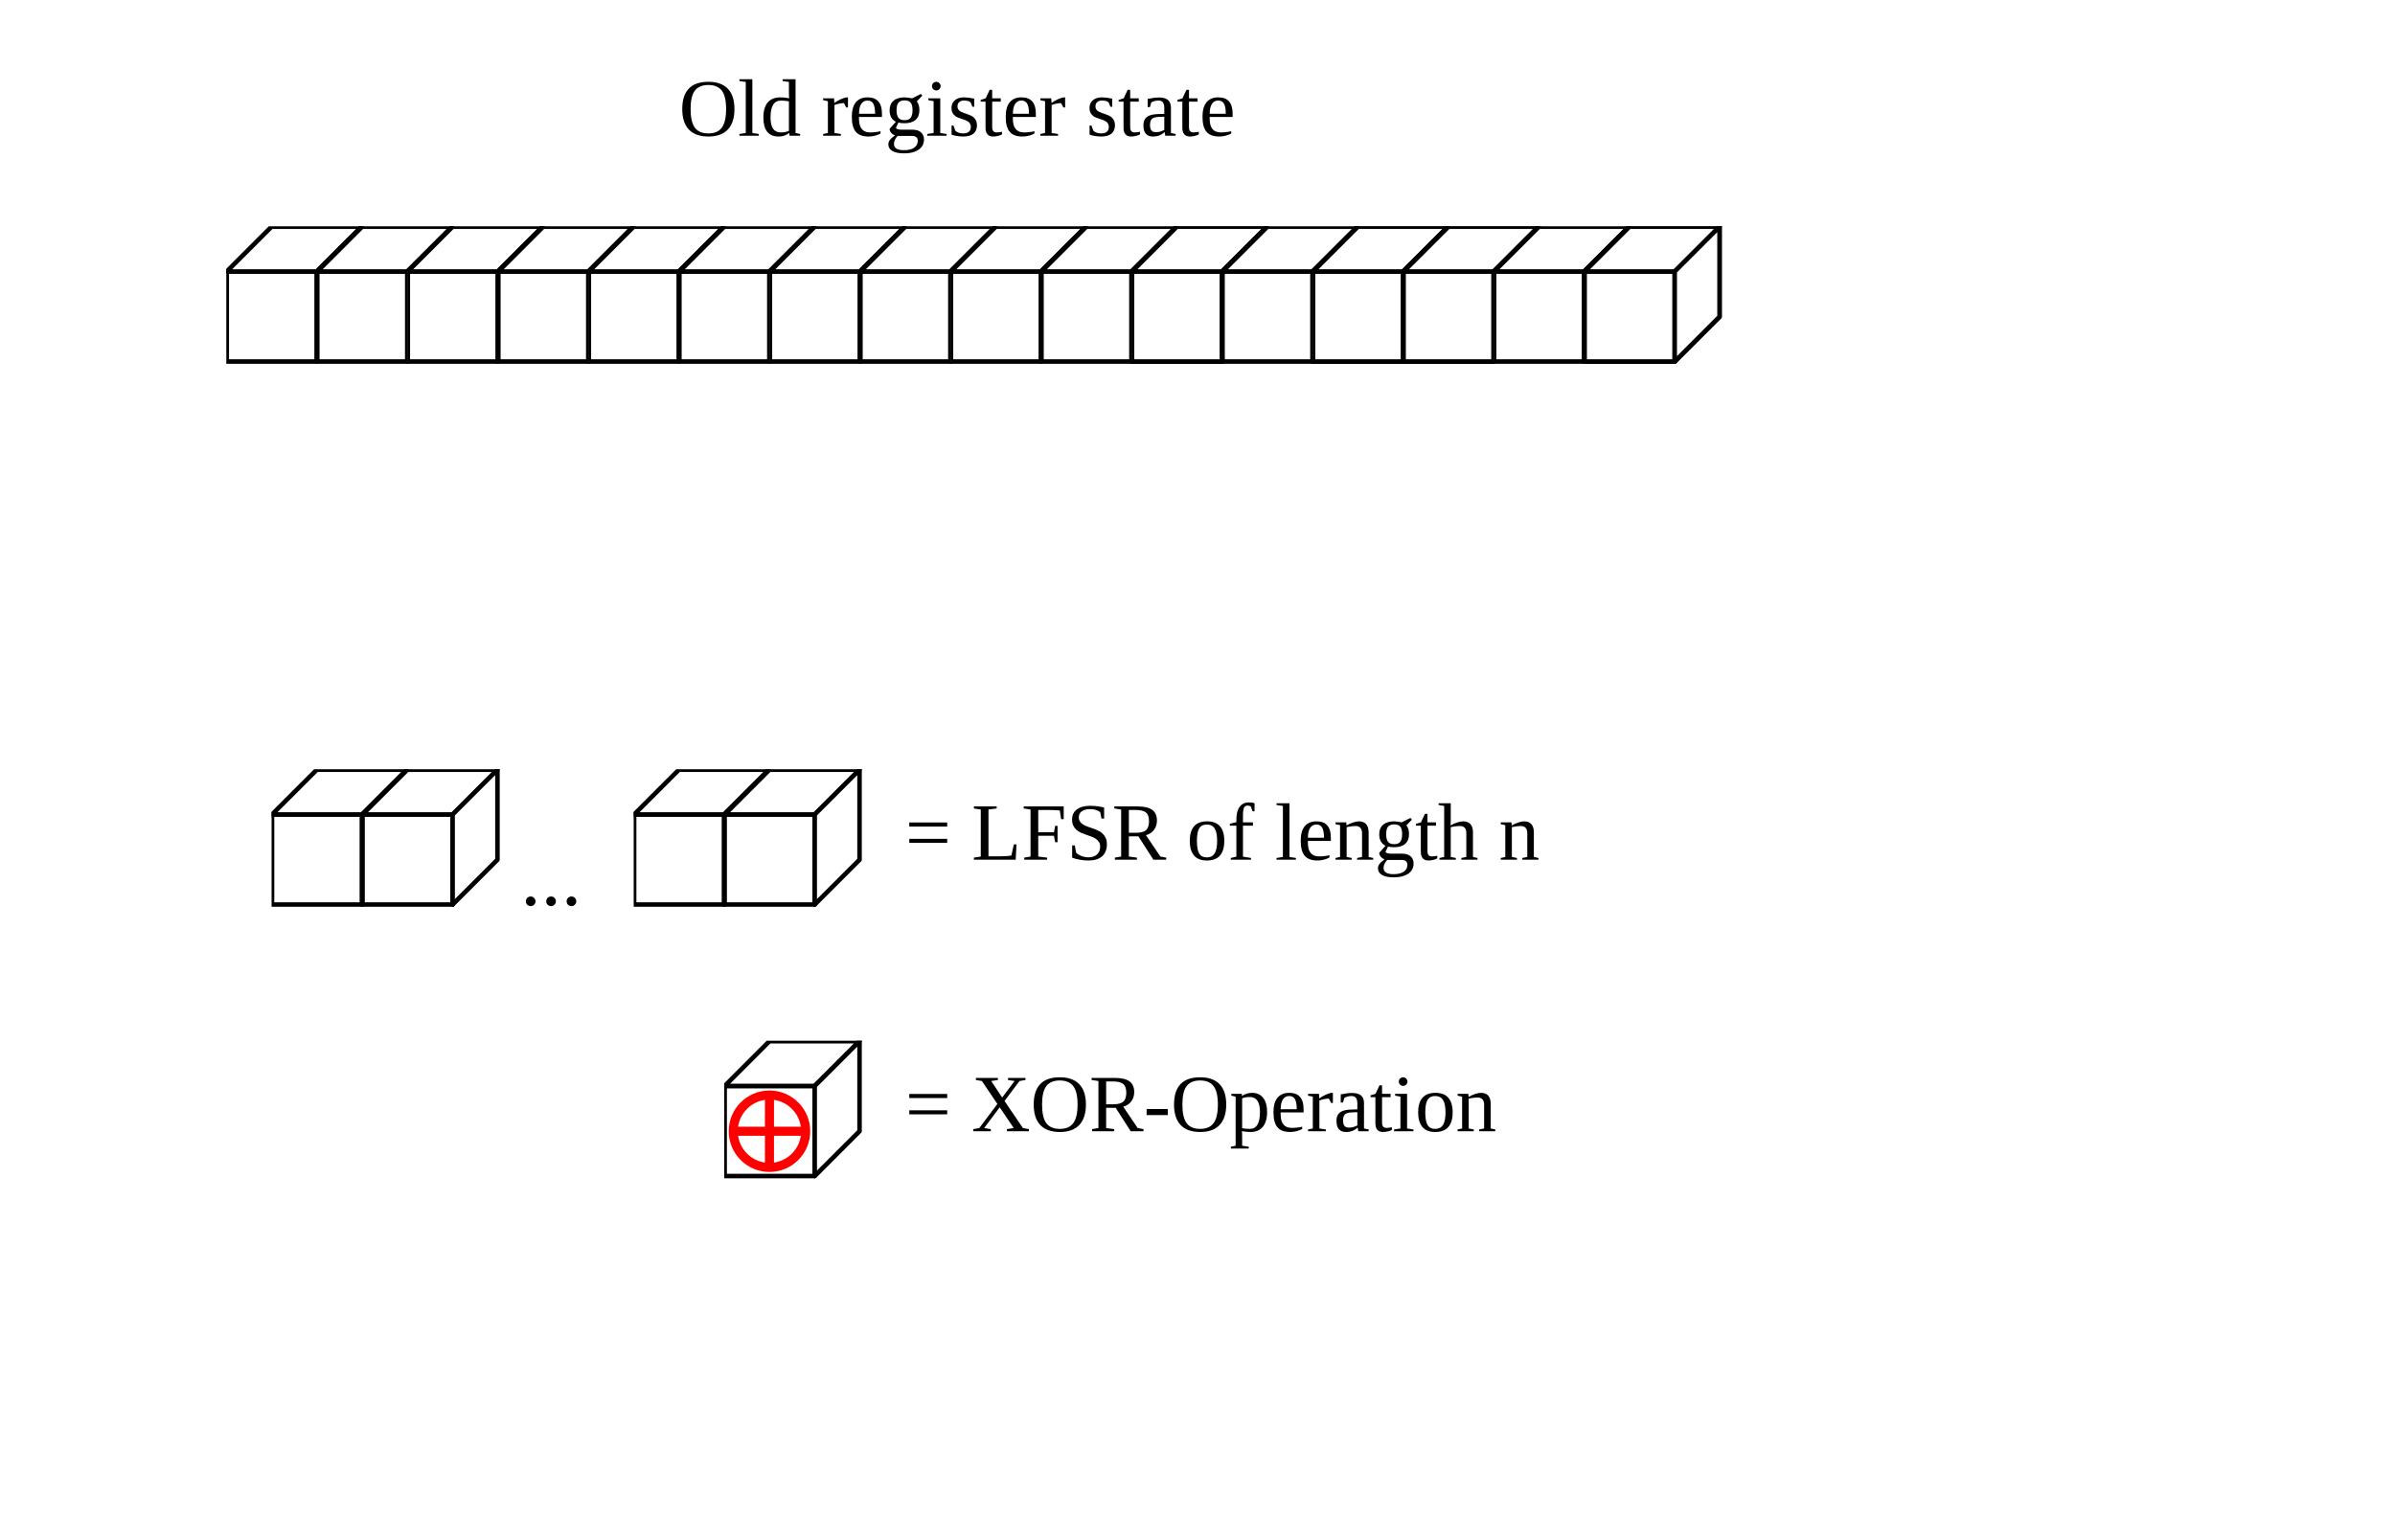
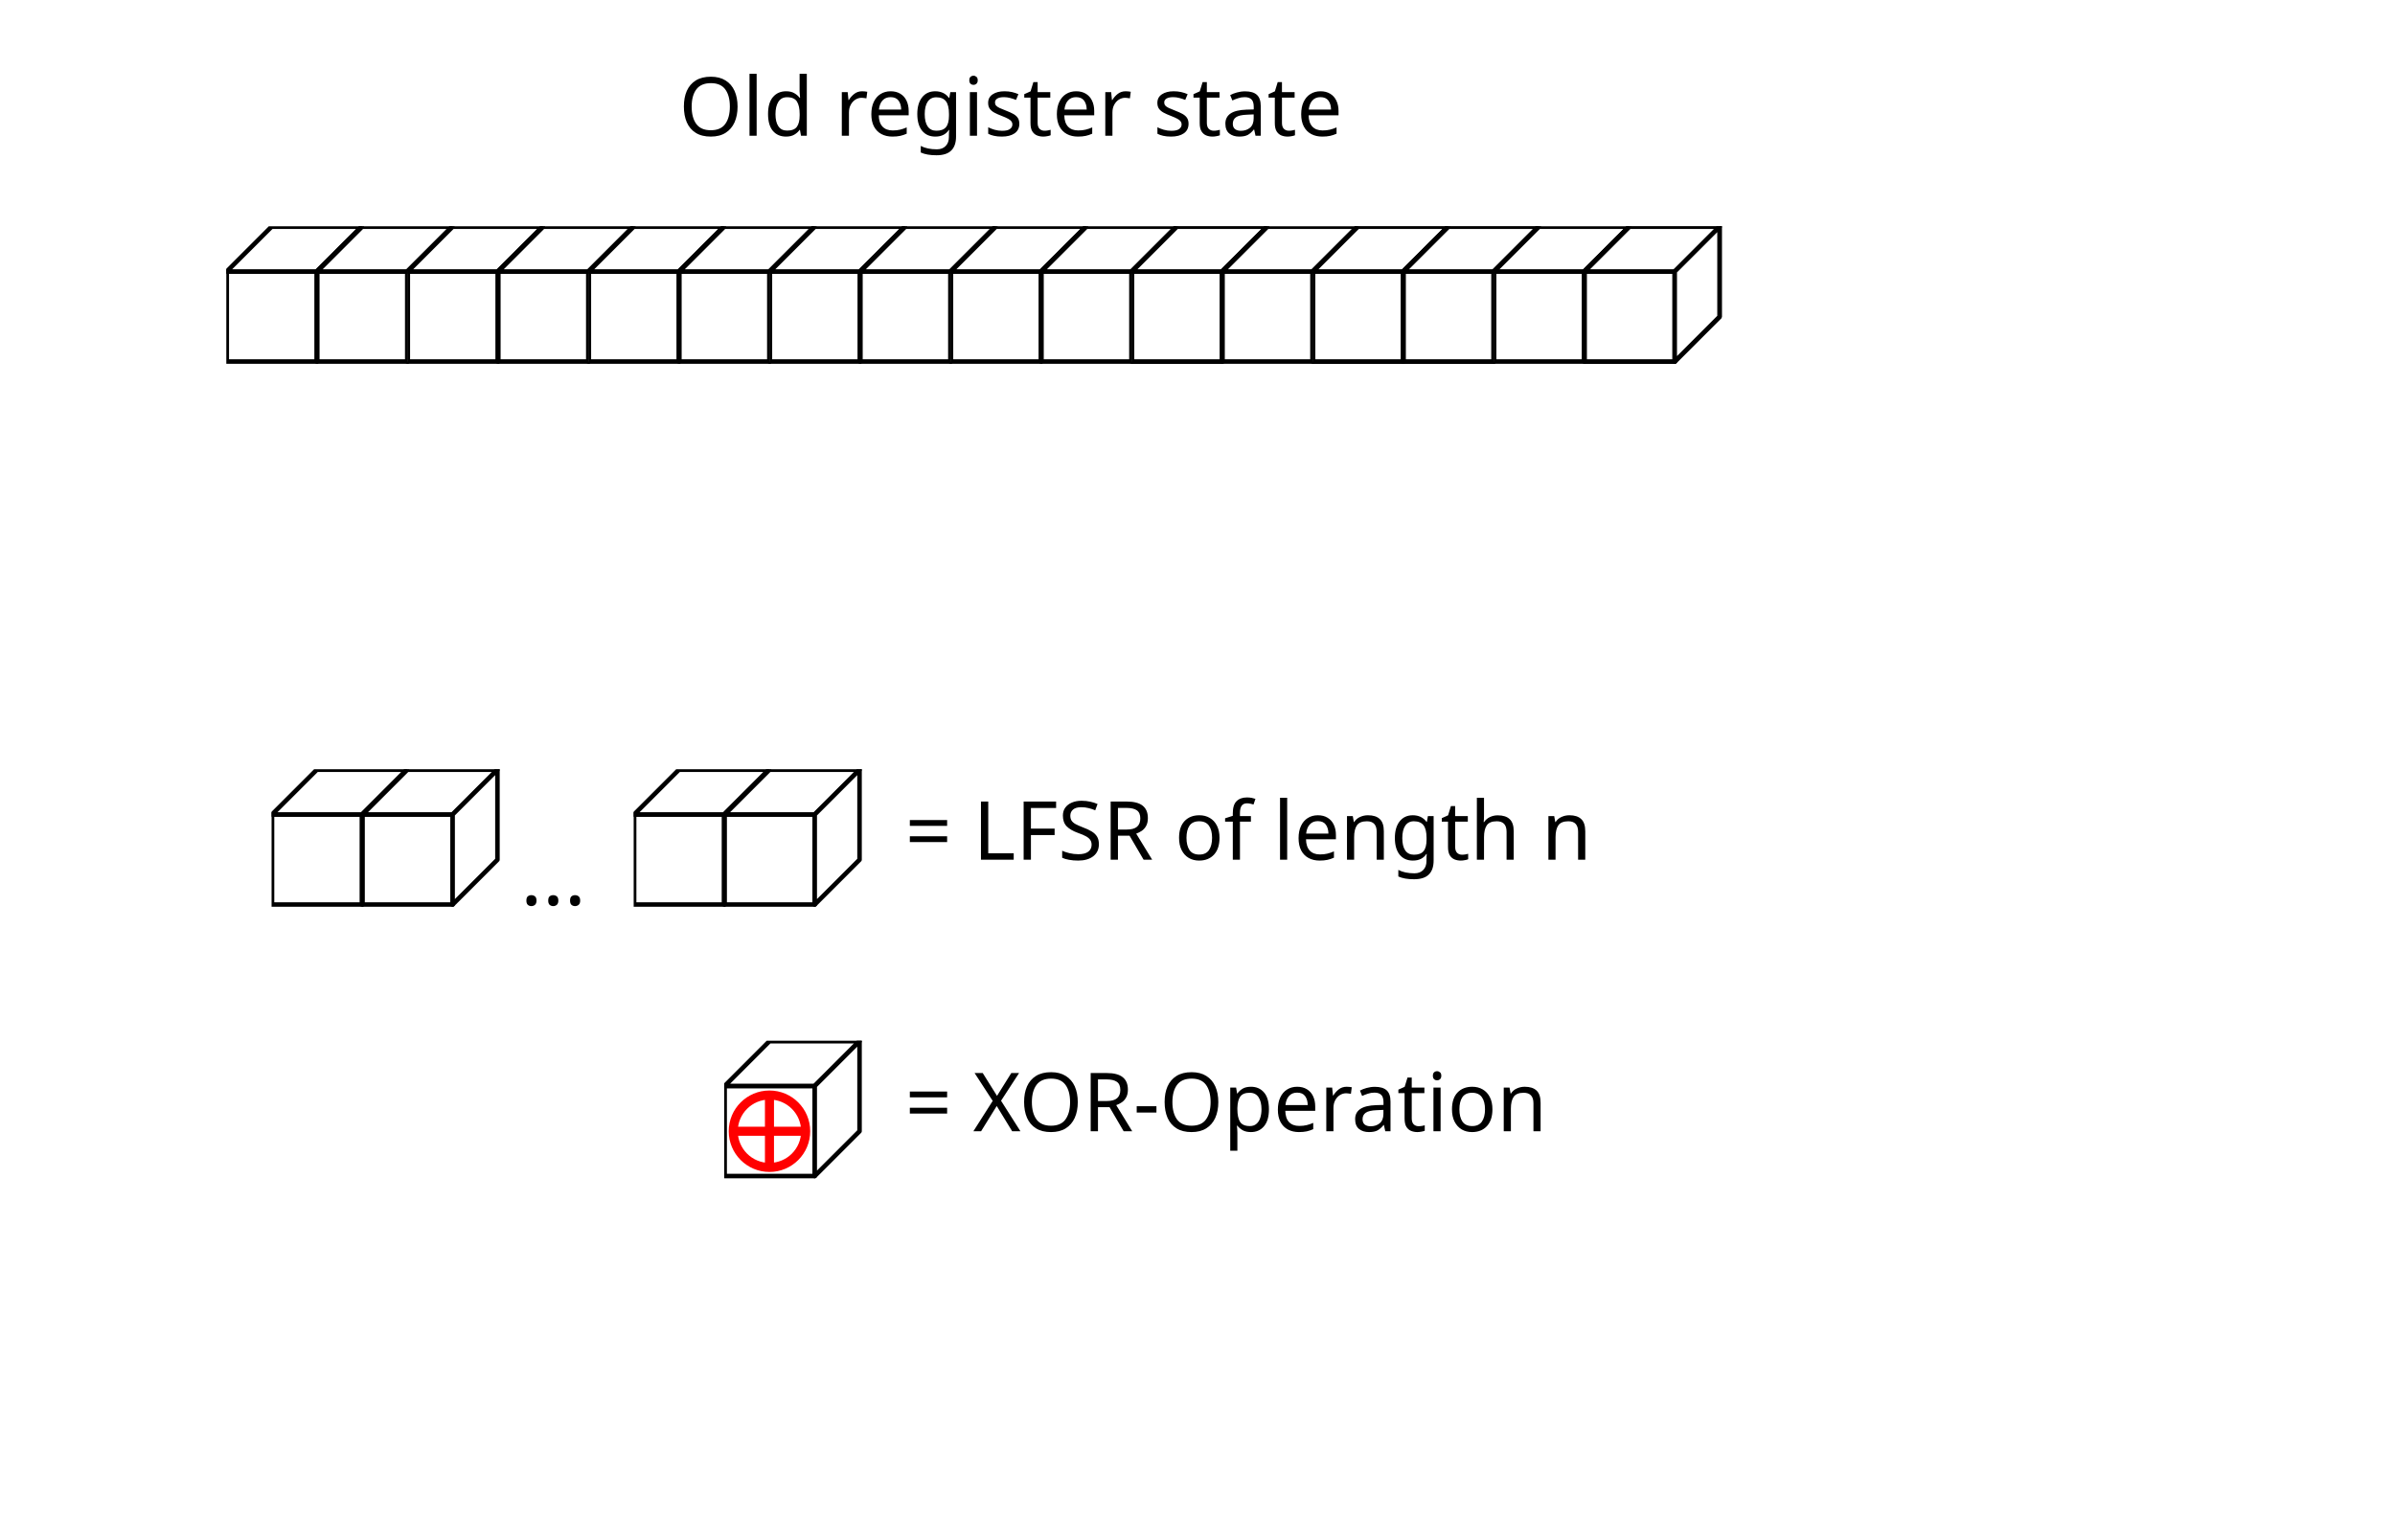
<svg xmlns="http://www.w3.org/2000/svg" xmlns:xlink="http://www.w3.org/1999/xlink" width="140mm" height="90mm" id="svg2">
  <defs id="defs4">
    <svg width="30" height="30" id="bit">
      <rect y="10" x="0.1" width="19.9" height="19.9" fill="white" stroke="black" />
      <polygon fill="white" stroke="black" points="0.1 10, 10 0.1, 29.9 0.1, 20 10" />
      <polygon fill="white" stroke="black" points="29.9 0.1, 29.9 20, 20 29.9, 20 10" />
    </svg>
    <path id="arrow0" d="m 0 0 l 50 0 -4 -4 m 4 4 l -4 4" stroke="black" />
    <path id="arrow1" d="m 0 0 l 20 0 -4 -4 m 4 4 l -4 4" stroke="black" />
    <svg width="100" height="100" id="lane">
      <use xlink:href="#bit" x="70" y="0" />
      <use xlink:href="#bit" x="60" y="10" />
      <use xlink:href="#bit" x="50" y="20" />
      <use xlink:href="#bit" x="40" y="30" />
      <use xlink:href="#bit" x="30" y="40" />
      <use xlink:href="#bit" x="20" y="50" />
      <use xlink:href="#bit" x="10" y="60" />
      <use xlink:href="#bit" x="0" y="70" />
    </svg>
    <svg width="180" height="100" id="plane">
      <use xlink:href="#lane" x="0" y="0" />
      <use xlink:href="#lane" x="20" y="0" />
      <use xlink:href="#lane" x="40" y="0" />
      <use xlink:href="#lane" x="60" y="0" />
      <use xlink:href="#lane" x="80" y="0" />
    </svg>
    <svg width="180" height="180" id="state">
      <use xlink:href="#plane" x="0" y="80" />
      <use xlink:href="#plane" x="0" y="60" />
      <use xlink:href="#plane" x="0" y="40" />
      <use xlink:href="#plane" x="0" y="20" />
      <use xlink:href="#plane" x="0" y="0" />
    </svg>
    <svg width="110" height="30" id="row">
      <use xlink:href="#bit" x="0" y="0" />
      <use xlink:href="#bit" x="20" y="0" />
      <use xlink:href="#bit" x="40" y="0" />
      <use xlink:href="#bit" x="60" y="0" />
      <use xlink:href="#bit" x="80" y="0" />
    </svg>
    <svg width="30" height="110" id="column">
      <use xlink:href="#bit" x="0" y="80" />
      <use xlink:href="#bit" x="0" y="60" />
      <use xlink:href="#bit" x="0" y="40" />
      <use xlink:href="#bit" x="0" y="20" />
      <use xlink:href="#bit" x="0" y="0" />
    </svg>
    <svg width="110" height="110" id="slice">
      <use xlink:href="#row" x="0" y="80" />
      <use xlink:href="#row" x="0" y="60" />
      <use xlink:href="#row" x="0" y="40" />
      <use xlink:href="#row" x="0" y="20" />
      <use xlink:href="#row" x="0" y="0" />
    </svg>
    <svg width="100" height="180" id="sheet">
      <use xlink:href="#lane" x="0" y="80" />
      <use xlink:href="#lane" x="0" y="60" />
      <use xlink:href="#lane" x="0" y="40" />
      <use xlink:href="#lane" x="0" y="20" />
      <use xlink:href="#lane" x="0" y="0" />
    </svg>
    <svg id="xor" width="20" height="20">
      <circle cx="10" cy="10" r="8" stroke="red" stroke-width="2" />
      <path d="M 10 2 l 0 16 M 2 10 l 16 0" stroke="red" stroke-width="2" />
    </svg>
  </defs>
-   <g style="fill:none;fill-rule:evenodd;stroke:none;stroke-width:1px;stroke-linecap:butt;stroke-linejoin:round;stroke-opacity:1" id="g2383">
+   <g style="fill:none;fill-rule:evenodd;stroke:none;stroke-width:1px;stroke-linecap:butt;stroke-linejoin:round;stroke-opacity:1;font-family:'sans';" id="g2383">
    <rect x="0" y="0" width="750" height="440" fill="white" />
    <use xlink:href="#bit" x="250" y="50">
      <animate attributeName="y" from="50" to="100" begin="1" dur="2s" fill="freeze" />
      <animate attributeName="x" from="250" to="50" begin="12" dur="4s" fill="freeze" />
      <animate attributeName="y" from="100" to="50" begin="17" dur="2s" fill="freeze" />
    </use>
    <use xlink:href="#bit" x="290" y="50">
      <animate attributeName="y" from="50" to="100" begin="1" dur="2s" fill="freeze" />
      <animate attributeName="x" from="290" to="250" begin="9" dur="2s" fill="freeze" />
      <animate attributeName="x" from="-50" to="-50" begin="11" dur="0" fill="freeze" />
    </use>
    <use xlink:href="#bit" x="310" y="50">
      <animate attributeName="y" from="50" to="100" begin="1" dur="2s" fill="freeze" />
      <animate attributeName="x" from="310" to="290" begin="7" dur="1s" fill="freeze" />
      <animate attributeName="x" from="-50" to="-50" begin="8" dur="0" fill="freeze" />
    </use>
    <use xlink:href="#bit" x="350" y="50">
      <animate attributeName="y" from="50" to="100" begin="1" dur="2s" fill="freeze" />
      <animate attributeName="x" from="350" to="310" begin="4" dur="2s" fill="freeze" />
      <animate attributeName="x" from="-50" to="-50" begin="6" dur="0" fill="freeze" />
    </use>
    <use xlink:href="#xor" x="-50" y="-50">
      <animate attributeName="x" from="310" to="310" begin="6" dur="0" fill="freeze" />
      <animate attributeName="y" from="110" to="110" begin="6" dur="0" fill="freeze" />
      <animate attributeName="x" from="-50" to="-50" begin="7" dur="0" fill="freeze" />
      <animate attributeName="x" from="290" to="290" begin="8" dur="0" fill="freeze" />
      <animate attributeName="x" from="-50" to="-50" begin="9" dur="0" fill="freeze" />
      <animate attributeName="x" from="250" to="250" begin="11" dur="0" fill="freeze" />
      <animate attributeName="x" from="-50" to="-50" begin="12" dur="0" fill="freeze" />
    </use>
    <use xlink:href="#bit" x="50" y="50">
      <animate attributeName="x" from="50" to="70" begin="16" dur="1" fill="freeze" />
    </use>
    <use xlink:href="#bit" x="70" y="50">
      <animate attributeName="x" from="70" to="90" begin="16" dur="1" fill="freeze" />
    </use>
    <use xlink:href="#bit" x="90" y="50">
      <animate attributeName="x" from="90" to="110" begin="16" dur="1" fill="freeze" />
    </use>
    <use xlink:href="#bit" x="110" y="50">
      <animate attributeName="x" from="110" to="130" begin="16" dur="1" fill="freeze" />
    </use>
    <use xlink:href="#bit" x="130" y="50">
      <animate attributeName="x" from="130" to="150" begin="16" dur="1" fill="freeze" />
    </use>
    <use xlink:href="#bit" x="150" y="50">
      <animate attributeName="x" from="150" to="170" begin="16" dur="1" fill="freeze" />
    </use>
    <use xlink:href="#bit" x="170" y="50">
      <animate attributeName="x" from="170" to="190" begin="16" dur="1" fill="freeze" />
    </use>
    <use xlink:href="#bit" x="190" y="50">
      <animate attributeName="x" from="190" to="210" begin="16" dur="1" fill="freeze" />
    </use>
    <use xlink:href="#bit" x="210" y="50">
      <animate attributeName="x" from="210" to="230" begin="16" dur="1" fill="freeze" />
    </use>
    <use xlink:href="#bit" x="230" y="50">
      <animate attributeName="x" from="230" to="250" begin="16" dur="1" fill="freeze" />
    </use>
    <use xlink:href="#bit" x="250" y="50">
      <animate attributeName="x" from="250" to="270" begin="16" dur="1" fill="freeze" />
    </use>
    <use xlink:href="#bit" x="270" y="50">
      <animate attributeName="x" from="270" to="290" begin="16" dur="1" fill="freeze" />
    </use>
    <use xlink:href="#bit" x="290" y="50">
      <animate attributeName="x" from="290" to="310" begin="16" dur="1" fill="freeze" />
    </use>
    <use xlink:href="#bit" x="310" y="50">
      <animate attributeName="x" from="310" to="330" begin="16" dur="1" fill="freeze" />
    </use>
    <use xlink:href="#bit" x="330" y="50">
      <animate attributeName="x" from="330" to="350" begin="16" dur="1" fill="freeze" />
    </use>
    <use xlink:href="#bit" x="350" y="50">
      <animate attributeName="x" from="350" to="410" begin="16" dur="3" fill="freeze" />
    </use>
    <text fill="black" x="150" y="30" style="font-size:18px;">
       Old register state
       <animate attributeName="y" begin="19" from="-30" to="-30" dur="0" fill="freeze" />
    </text>
    <text fill="black" x="150" y="-30" style="font-size:18px;">
       New register state
       <animate attributeName="y" begin="19" from="30" to="30" dur="0" fill="freeze" />
    </text>
    <text fill="black" x="400" y="-30" style="font-size:18px;">
       Output
       <animate attributeName="y" begin="19" from="30" to="30" dur="0" fill="freeze" />
    </text>
    <use xlink:href="#bit" x="60" y="170" />
    <use xlink:href="#bit" x="80" y="170" />
    <text fill="black" x="115" y="200" style="font-size:18px;">
        ...
        </text>
    <use xlink:href="#bit" x="140" y="170" />
    <use xlink:href="#bit" x="160" y="170" />
    <text fill="black" x="200" y="190" style="font-size:18px;">
       = LFSR of length n
       </text>
    <use xlink:href="#bit" x="160" y="230" />
    <use xlink:href="#xor" x="160" y="240" />
    <text fill="black" x="200" y="250" style="font-size:18px;">
       = XOR-Operation
       </text>
  </g>
</svg>
